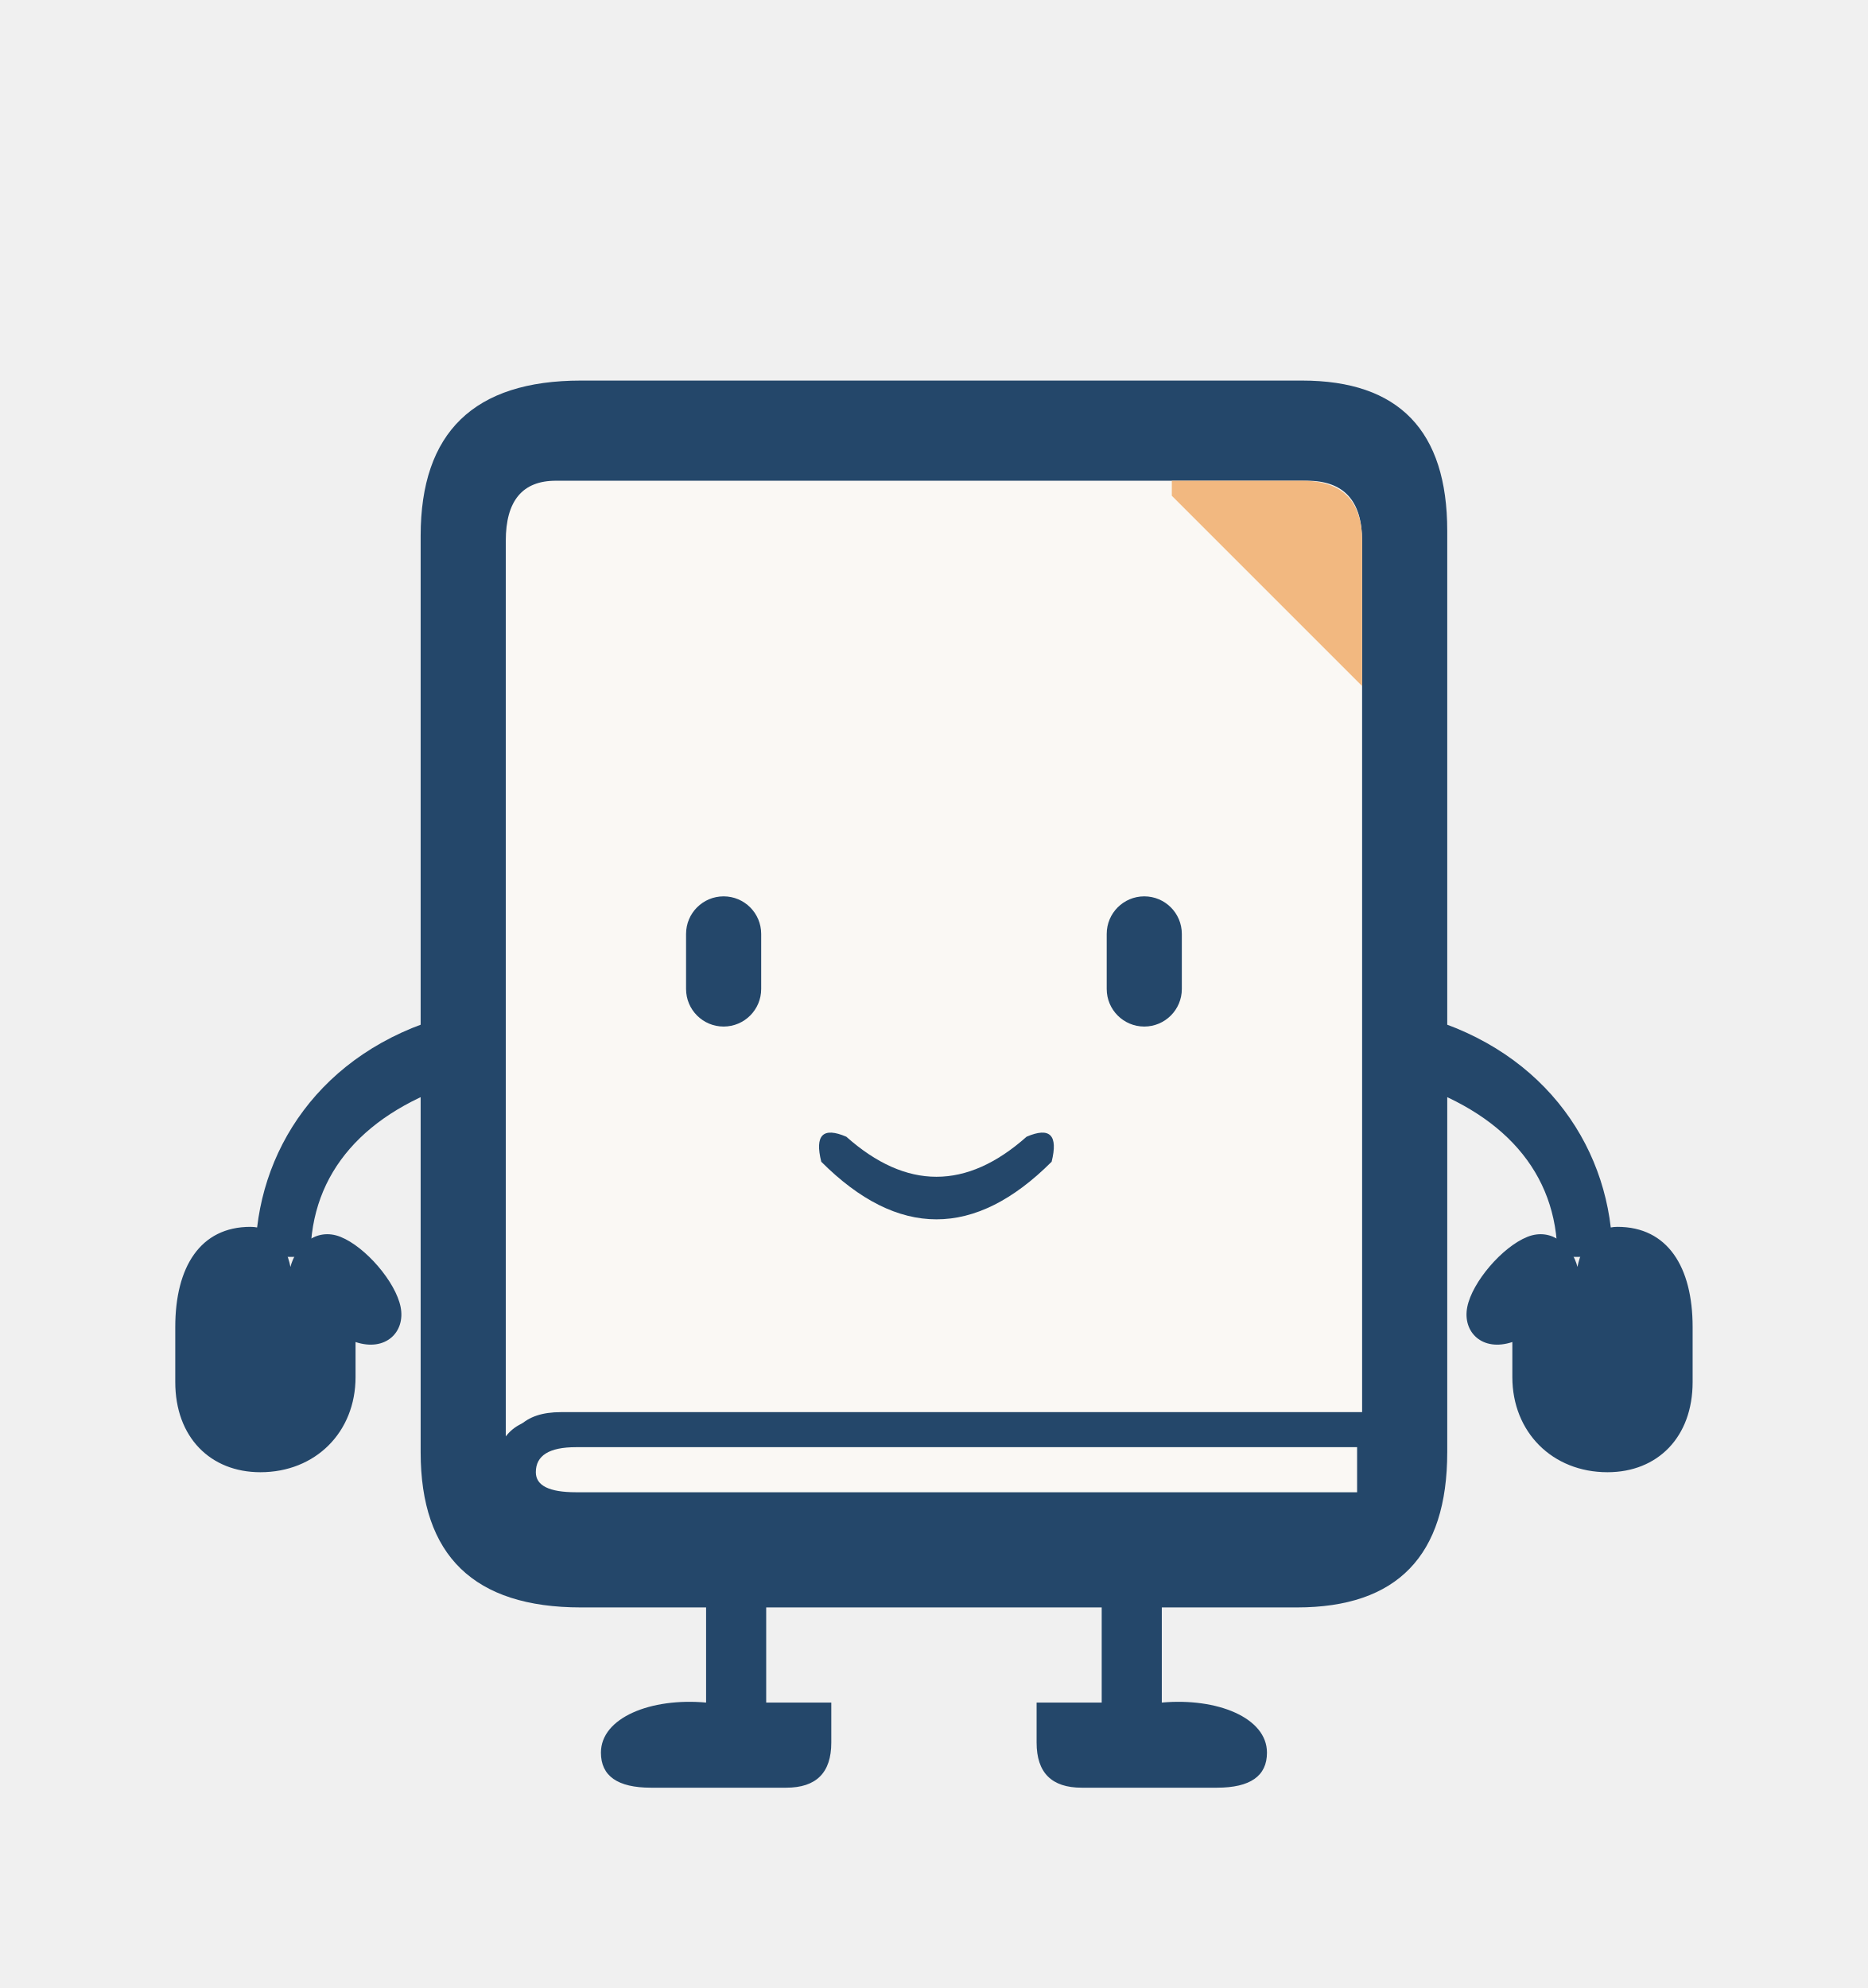
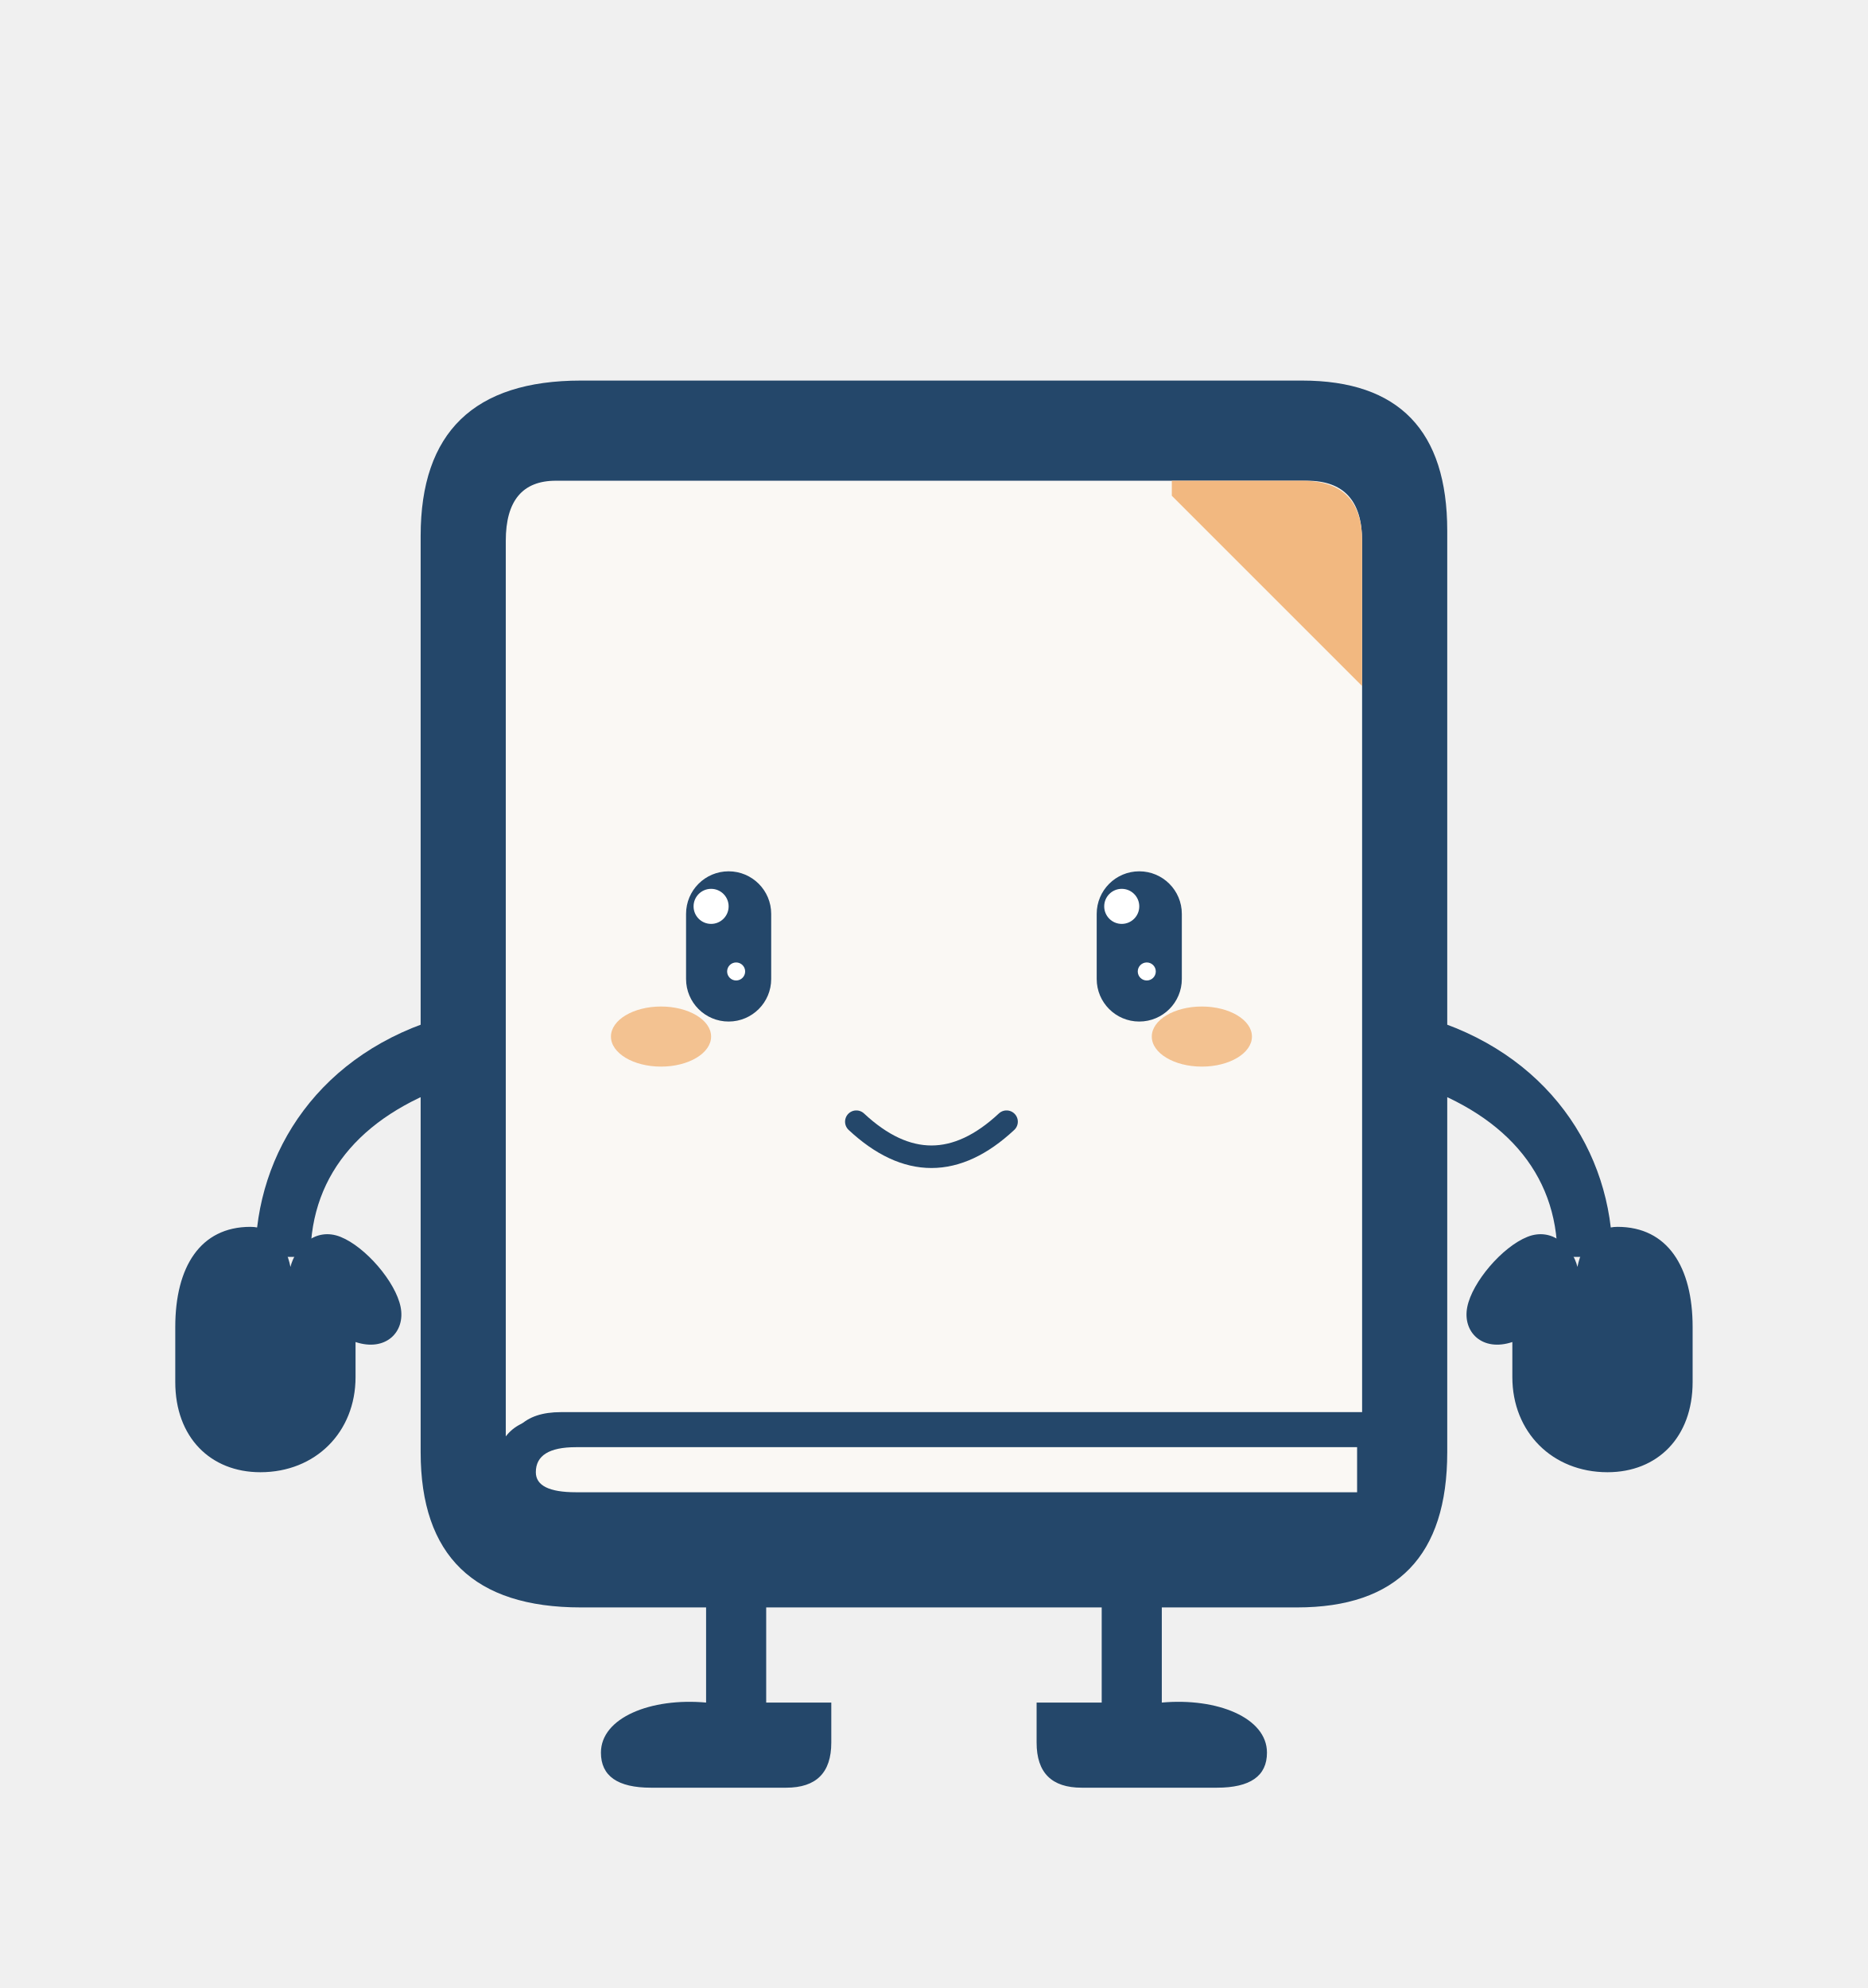
<svg xmlns="http://www.w3.org/2000/svg" viewBox="0 0 373 397" role="img" aria-labelledby="title">
  <g id="feet" fill="#24476A">
    <path d="M141 312V340C130 339 120 343 120 350Q120 357 130 357H157Q166 357 166 348V340H153V312Z M220 312V340H207V348Q207 357 216 357H243Q253 357 253 350C253 343 243 339 232 340V312Z" />
  </g>
  <g id="arm-left" fill="#24476A">
    <path d="M89 203C64 210 51 230 51 251H62C62 234 73 222 92 216Z" />
    <path d="M50 245C40 245 35 253 35 265V276C35 287 42 294 52 294C63 294 71 286 71 275V268C77 270 81 266 80 261C79 256 73 249 68 247C63 245 59 249 58 253C57 248 54 245 50 245Z" />
  </g>
-   <g id="arm-right" fill="#24476A" transform="translate(373 0) scale(-1 1)">
-     <path d="M89 203C64 210 51 230 51 251H62C62 234 73 222 92 216Z" />
-     <path d="M50 245C40 245 35 253 35 265V276C35 287 42 294 52 294C63 294 71 286 71 275V268C77 270 81 266 80 261C79 256 73 249 68 247C63 245 59 249 58 253C57 248 54 245 50 245Z" />
+   <g id="arm-right" fill="#24476A">
+     <path d="M284 203C309 210 322 230 322 251H311C311 234 300 222 281 216Z" />
+     <path d="M323 245C333 245 338 253 338 265V276C338 287 331 294 321 294C310 294 302 286 302 275V268C296 270 292 266 293 261C294 256 300 249 305 247C310 245 314 249 315 253C316 248 319 245 323 245Z" />
  </g>
  <g id="body">
    <path fill="#24476A" d="M116 76H260Q289 76 289 106V290Q289 321 259 321H116Q84 321 84 290V107Q84 76 116 76Z" />
    <path fill="#FAF8F4" d="M111 96H261Q272 96 272 108V282H112Q101 282 101 293V108Q101 96 111 96Z" />
    <path fill="#F2B880" d="M234 96H260Q272 96 272 108V137L234 99Z" />
    <path fill="#24476A" d="M111 283H272V304H113Q99 304 99 294Q99 283 111 283Z" />
    <path fill="#FAF8F4" d="M115 289H271V298H115Q107 298 107 294Q107 289 115 289Z" />
  </g>
-   <g id="eyes" fill="#24476A">
-     <rect x="137" y="179" width="15" height="26" rx="7.5" />
-     <rect x="221" y="179" width="15" height="26" rx="7.5" />
+   <g id="cheeks">
+     <ellipse cx="132" cy="207" rx="10" ry="6" fill="#F2B880" opacity="0.85" />
+     <ellipse cx="240" cy="207" rx="10" ry="6" fill="#F2B880" opacity="0.85" />
+   </g>
+   <g id="eyes">
+     <rect x="137" y="174" width="17" height="30" rx="8.5" fill="#24476A" />
+     <rect x="219" y="174" width="17" height="30" rx="8.5" fill="#24476A" />
+     <circle cx="142" cy="181" r="3.5" fill="#FFFFFF" />
+     <circle cx="147" cy="194" r="1.8" fill="#FFFFFF" />
+     <circle cx="224" cy="181" r="3.5" fill="#FFFFFF" />
+     <circle cx="229" cy="194" r="1.8" fill="#FFFFFF" />
  </g>
  <g id="mouth">
-     <path fill="#24476A" d="M169 227Q187 243 205 227Q212 224 210 232Q187 255 164 232Q162 224 169 227Z" />
+     <path d="M171 224Q186 238 201 224" stroke="#24476A" stroke-width="4.5" stroke-linecap="round" fill="none" />
  </g>
</svg>
